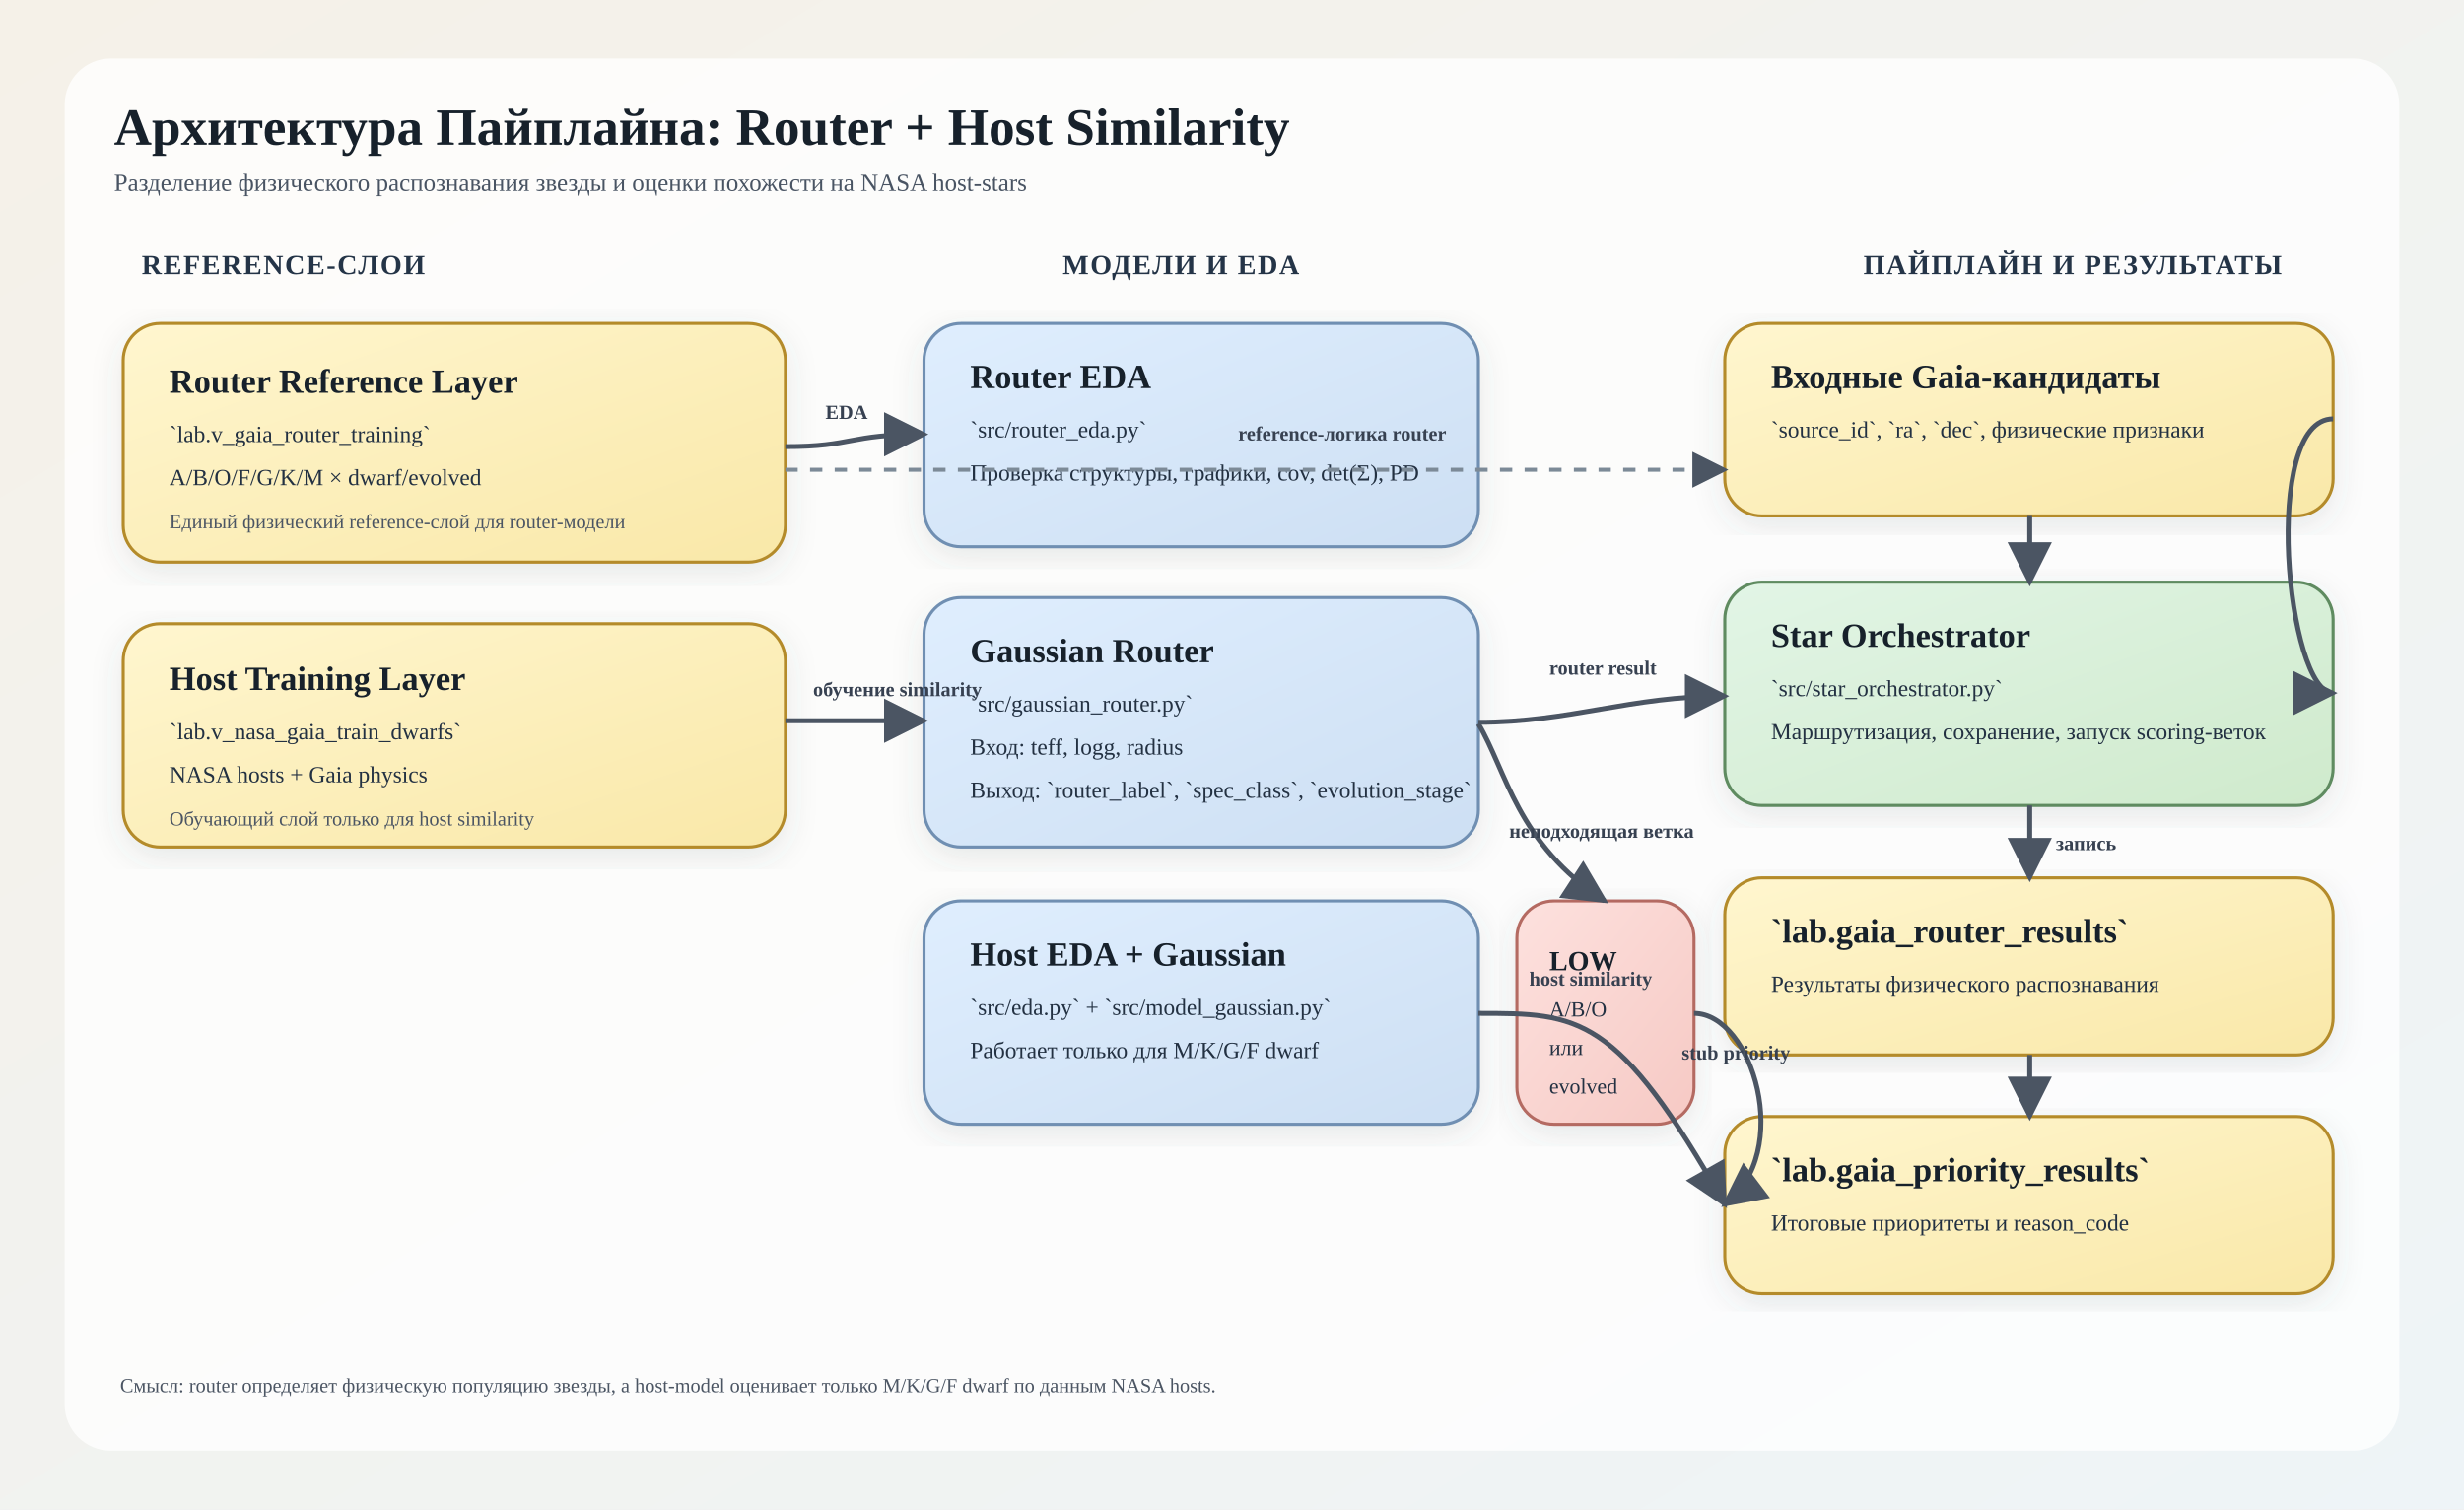
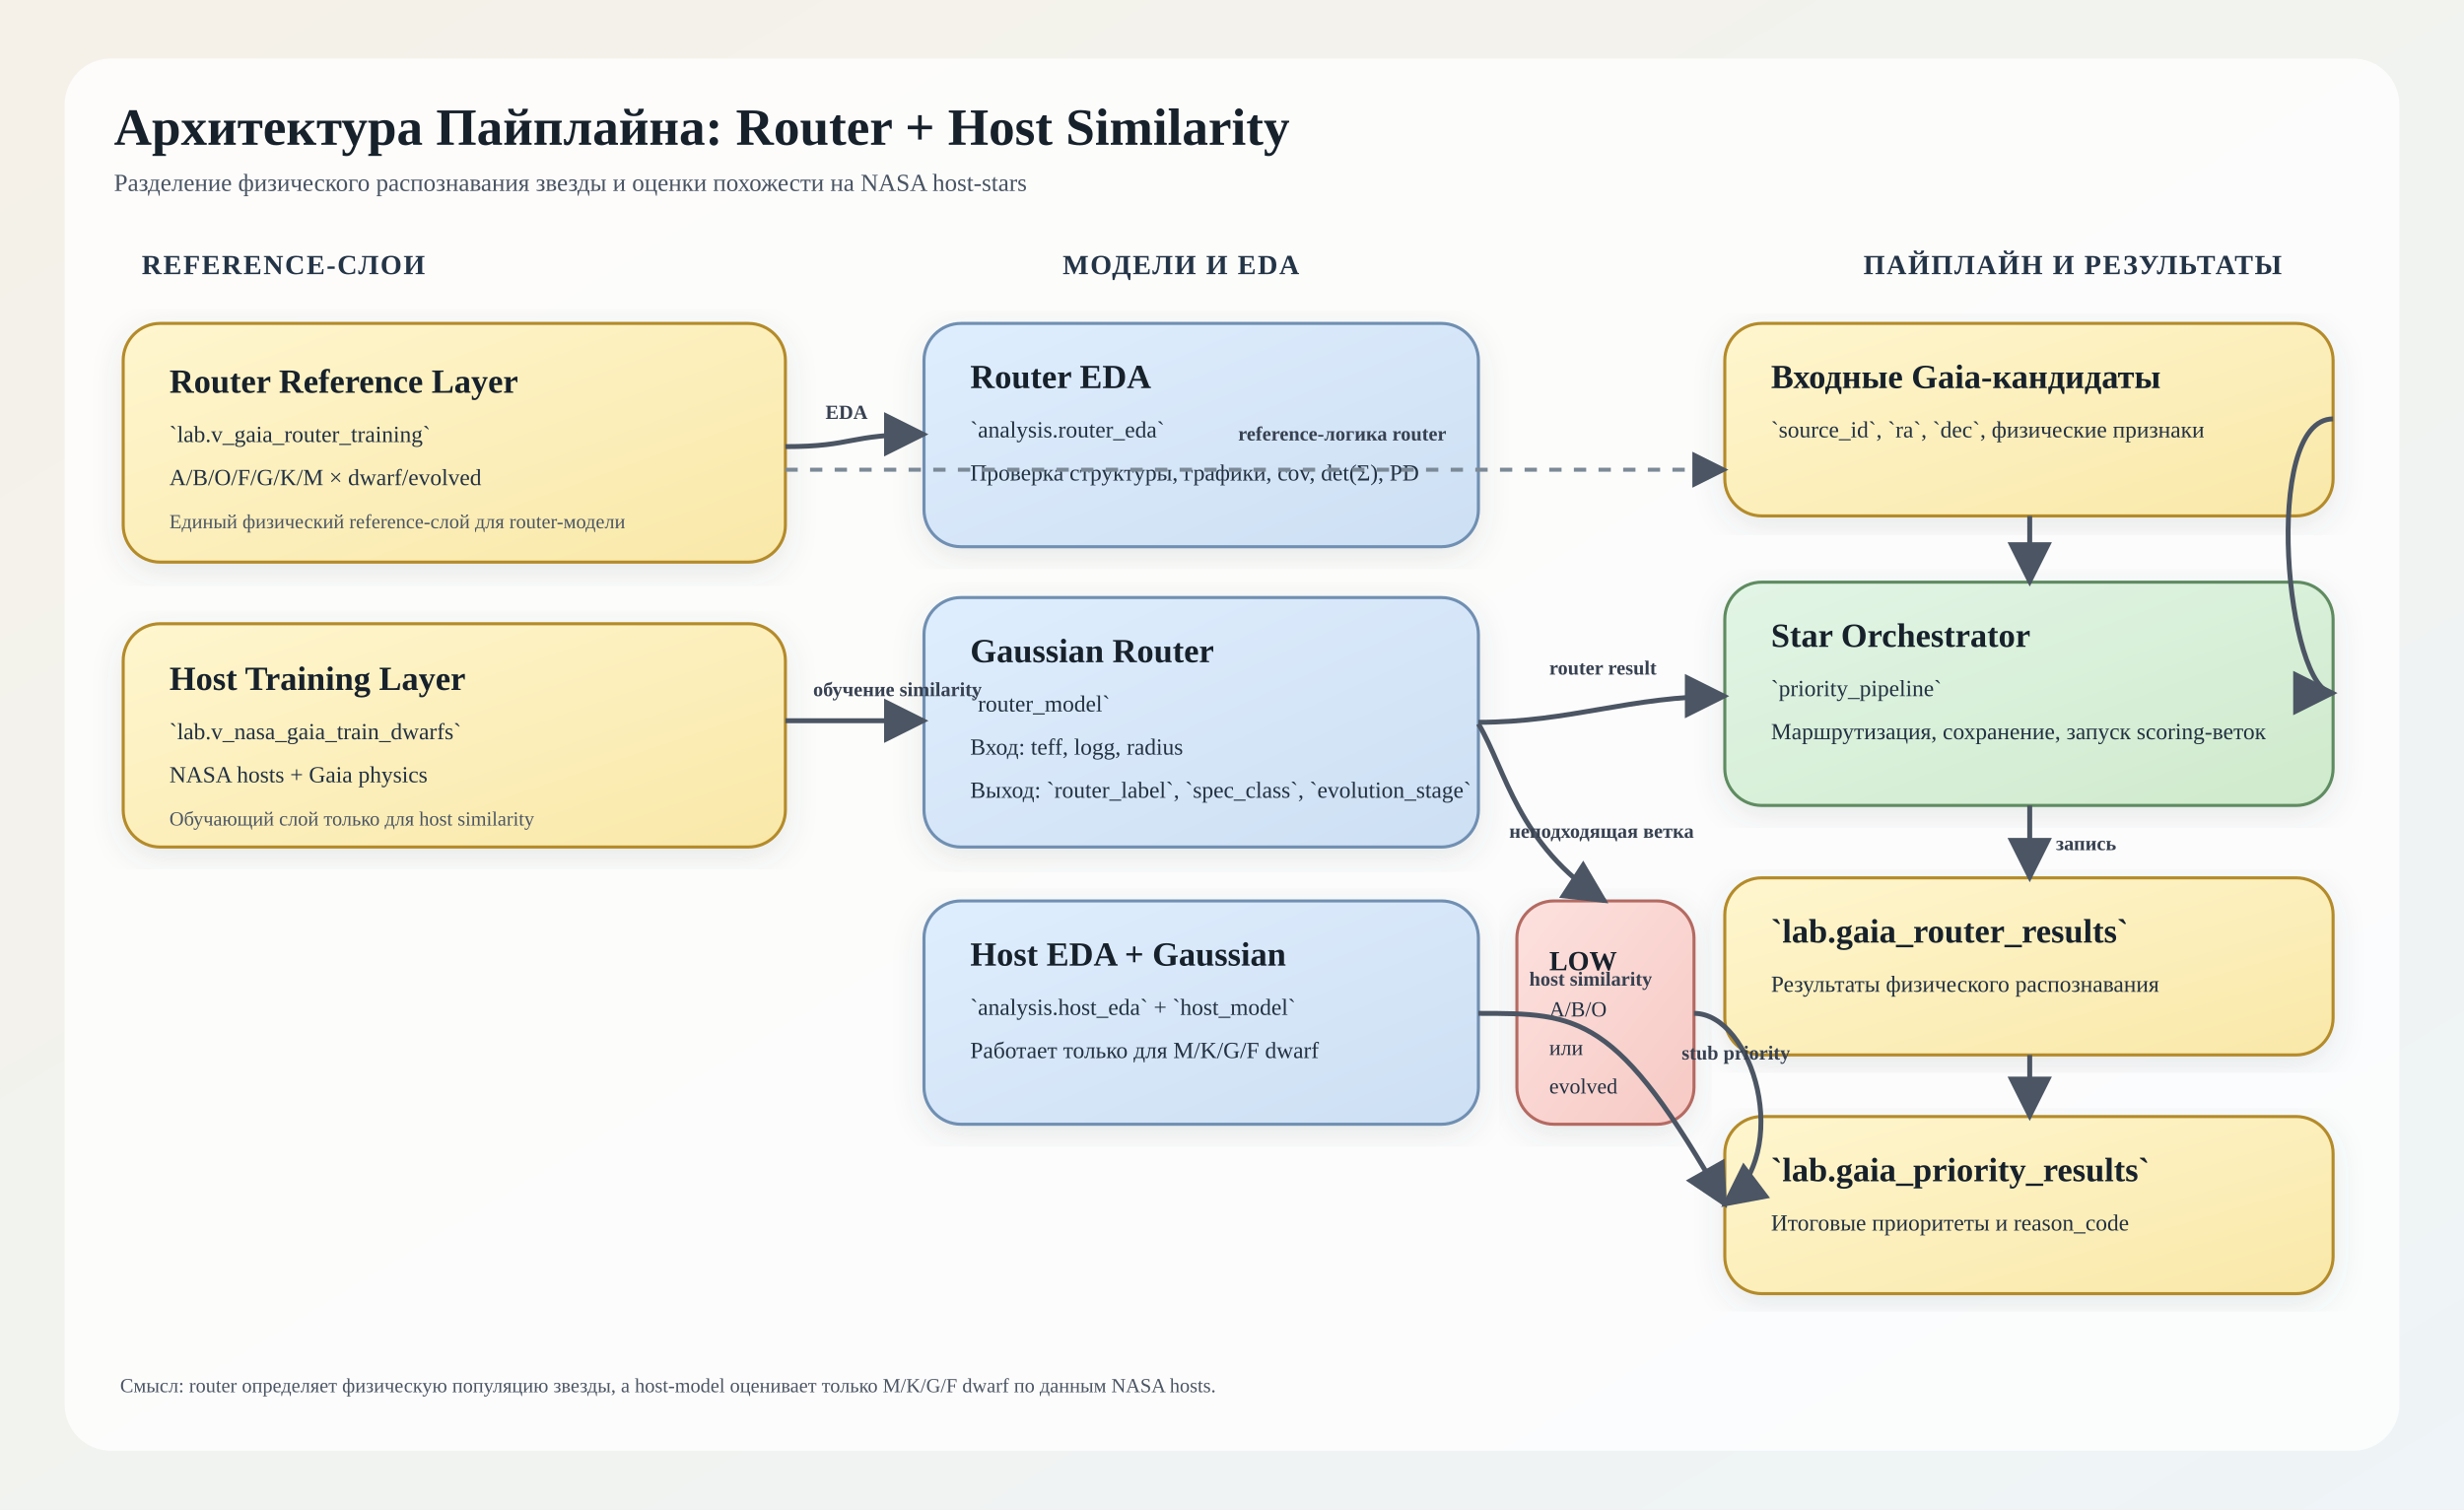
<svg xmlns="http://www.w3.org/2000/svg" width="1600" height="980" viewBox="0 0 1600 980" role="img" aria-labelledby="title desc">
  <defs>
    <linearGradient id="bgA" x1="0" y1="0" x2="1" y2="1">
      <stop offset="0%" stop-color="#f5f1e8" />
      <stop offset="100%" stop-color="#eef4f7" />
    </linearGradient>
    <linearGradient id="dbA" x1="0" y1="0" x2="1" y2="1">
      <stop offset="0%" stop-color="#fff6cf" />
      <stop offset="100%" stop-color="#f9e8a8" />
    </linearGradient>
    <linearGradient id="codeA" x1="0" y1="0" x2="1" y2="1">
      <stop offset="0%" stop-color="#dfeefe" />
      <stop offset="100%" stop-color="#cddff3" />
    </linearGradient>
    <linearGradient id="pipeA" x1="0" y1="0" x2="1" y2="1">
      <stop offset="0%" stop-color="#e2f5e6" />
      <stop offset="100%" stop-color="#cfeacc" />
    </linearGradient>
    <linearGradient id="warnA" x1="0" y1="0" x2="1" y2="1">
      <stop offset="0%" stop-color="#fde1de" />
      <stop offset="100%" stop-color="#f6c9c4" />
    </linearGradient>
    <filter id="shadowA" x="-10%" y="-10%" width="120%" height="120%">
      <feDropShadow dx="0" dy="6" stdDeviation="10" flood-color="#4b5563" flood-opacity="0.12" />
    </filter>
    <marker id="arrowA" viewBox="0 0 10 10" refX="9" refY="5" markerWidth="9" markerHeight="9" orient="auto-start-reverse">
      <path d="M 0 0 L 10 5 L 0 10 z" fill="#4b5563" />
    </marker>
    <style>
      .title { font: 700 34px Georgia, 'Times New Roman', serif; fill: #17212b; }
      .subtitle { font: 400 16px Georgia, 'Times New Roman', serif; fill: #495463; }
      .box-title { font: 700 22px Georgia, 'Times New Roman', serif; fill: #17212b; }
      .box-text { font: 400 15px Georgia, 'Times New Roman', serif; fill: #233142; }
      .small { font: 400 13px Georgia, 'Times New Roman', serif; fill: #4b5563; }
      .section { font: 700 18px Georgia, 'Times New Roman', serif; fill: #243447; letter-spacing: 1px; }
      .arrow-label { font: 600 13px Georgia, 'Times New Roman', serif; fill: #374151; }
    </style>
  </defs>
  <rect x="0" y="0" width="1600" height="980" fill="url(#bgA)" />
  <rect x="42" y="38" width="1516" height="904" rx="30" fill="#ffffff" opacity="0.78" />
  <text x="74" y="94" class="title">Архитектура Пайплайна: Router + Host Similarity</text>
  <text x="74" y="124" class="subtitle">Разделение физического распознавания звезды и оценки похожести на NASA host-stars</text>
  <text x="92" y="178" class="section">REFERENCE-СЛОИ</text>
  <text x="690" y="178" class="section">МОДЕЛИ И EDA</text>
  <text x="1210" y="178" class="section">ПАЙПЛАЙН И РЕЗУЛЬТАТЫ</text>
  <rect x="80" y="210" width="430" height="155" rx="24" fill="url(#dbA)" stroke="#b48b2c" stroke-width="2" filter="url(#shadowA)" />
  <text x="110" y="255" class="box-title">Router Reference Layer</text>
  <text x="110" y="287" class="box-text">`lab.v_gaia_router_training`</text>
  <text x="110" y="315" class="box-text">A/B/O/F/G/K/M × dwarf/evolved</text>
  <text x="110" y="343" class="small">Единый физический reference-слой для router-модели</text>
  <rect x="80" y="405" width="430" height="145" rx="24" fill="url(#dbA)" stroke="#b48b2c" stroke-width="2" filter="url(#shadowA)" />
  <text x="110" y="448" class="box-title">Host Training Layer</text>
  <text x="110" y="480" class="box-text">`lab.v_nasa_gaia_train_dwarfs`</text>
  <text x="110" y="508" class="box-text">NASA hosts + Gaia physics</text>
  <text x="110" y="536" class="small">Обучающий слой только для host similarity</text>
  <rect x="600" y="210" width="360" height="145" rx="24" fill="url(#codeA)" stroke="#6f8fb2" stroke-width="2" filter="url(#shadowA)" />
  <text x="630" y="252" class="box-title">Router EDA</text>
-   <text x="630" y="284" class="box-text">`src/router_eda.py`</text>
+   <text x="630" y="284" class="box-text">`analysis.router_eda`</text>
  <text x="630" y="312" class="box-text">Проверка структуры, графики, cov, det(Σ), PD</text>
  <rect x="600" y="388" width="360" height="162" rx="24" fill="url(#codeA)" stroke="#6f8fb2" stroke-width="2" filter="url(#shadowA)" />
  <text x="630" y="430" class="box-title">Gaussian Router</text>
-   <text x="630" y="462" class="box-text">`src/gaussian_router.py`</text>
+   <text x="630" y="462" class="box-text">`router_model`</text>
  <text x="630" y="490" class="box-text">Вход: teff, logg, radius</text>
  <text x="630" y="518" class="box-text">Выход: `router_label`, `spec_class`, `evolution_stage`</text>
  <rect x="600" y="585" width="360" height="145" rx="24" fill="url(#codeA)" stroke="#6f8fb2" stroke-width="2" filter="url(#shadowA)" />
  <text x="630" y="627" class="box-title">Host EDA + Gaussian</text>
-   <text x="630" y="659" class="box-text">`src/eda.py` + `src/model_gaussian.py`</text>
+   <text x="630" y="659" class="box-text">`analysis.host_eda` + `host_model`</text>
  <text x="630" y="687" class="box-text">Работает только для M/K/G/F dwarf</text>
  <rect x="1120" y="210" width="395" height="125" rx="24" fill="url(#dbA)" stroke="#b48b2c" stroke-width="2" filter="url(#shadowA)" />
  <text x="1150" y="252" class="box-title">Входные Gaia-кандидаты</text>
  <text x="1150" y="284" class="box-text">`source_id`, `ra`, `dec`, физические признаки</text>
  <rect x="1120" y="378" width="395" height="145" rx="24" fill="url(#pipeA)" stroke="#5f8b61" stroke-width="2" filter="url(#shadowA)" />
  <text x="1150" y="420" class="box-title">Star Orchestrator</text>
-   <text x="1150" y="452" class="box-text">`src/star_orchestrator.py`</text>
+   <text x="1150" y="452" class="box-text">`priority_pipeline`</text>
  <text x="1150" y="480" class="box-text">Маршрутизация, сохранение, запуск scoring-веток</text>
  <rect x="1120" y="570" width="395" height="115" rx="24" fill="url(#dbA)" stroke="#b48b2c" stroke-width="2" filter="url(#shadowA)" />
  <text x="1150" y="612" class="box-title">`lab.gaia_router_results`</text>
  <text x="1150" y="644" class="box-text">Результаты физического распознавания</text>
  <rect x="1120" y="725" width="395" height="115" rx="24" fill="url(#dbA)" stroke="#b48b2c" stroke-width="2" filter="url(#shadowA)" />
  <text x="1150" y="767" class="box-title">`lab.gaia_priority_results`</text>
  <text x="1150" y="799" class="box-text">Итоговые приоритеты и reason_code</text>
  <rect x="985" y="585" width="115" height="145" rx="24" fill="url(#warnA)" stroke="#b46b62" stroke-width="2" filter="url(#shadowA)" />
  <text x="1006" y="630" class="box-title" style="font-size:18px;">LOW</text>
  <text x="1006" y="660" class="box-text" style="font-size:14px;">A/B/O</text>
  <text x="1006" y="685" class="box-text" style="font-size:14px;">или</text>
  <text x="1006" y="710" class="box-text" style="font-size:14px;">evolved</text>
  <path d="M 510 290 C 555 290, 550 282, 600 282" fill="none" stroke="#4b5563" stroke-width="3.2" marker-end="url(#arrowA)" />
  <text x="536" y="272" class="arrow-label">EDA</text>
  <path d="M 510 468 C 560 468, 555 468, 600 468" fill="none" stroke="#4b5563" stroke-width="3.2" marker-end="url(#arrowA)" />
  <text x="528" y="452" class="arrow-label">обучение similarity</text>
  <path d="M 510 305 C 710 305, 885 305, 1120 305" fill="none" stroke="#7c8a97" stroke-width="2.6" stroke-dasharray="8 8" marker-end="url(#arrowA)" />
  <text x="804" y="286" class="arrow-label">reference-логика router</text>
  <path d="M 1515 272 C 1468 272, 1485 450, 1515 450" fill="none" stroke="#4b5563" stroke-width="3.2" marker-end="url(#arrowA)" />
  <path d="M 1318 335 C 1318 350, 1318 356, 1318 378" fill="none" stroke="#4b5563" stroke-width="3.2" marker-end="url(#arrowA)" />
  <path d="M 960 469 C 1020 469, 1058 452, 1120 452" fill="none" stroke="#4b5563" stroke-width="3.2" marker-end="url(#arrowA)" />
  <text x="1006" y="438" class="arrow-label">router result</text>
  <path d="M 1318 523 C 1318 540, 1318 548, 1318 570" fill="none" stroke="#4b5563" stroke-width="3.2" marker-end="url(#arrowA)" />
  <text x="1335" y="552" class="arrow-label">запись</text>
  <path d="M 960 470 C 978 500, 985 548, 1042 585" fill="none" stroke="#4b5563" stroke-width="3.2" marker-end="url(#arrowA)" />
  <text x="980" y="544" class="arrow-label">неподходящая ветка</text>
  <path d="M 960 658 C 1025 658, 1050 658, 1120 782" fill="none" stroke="#4b5563" stroke-width="3.2" marker-end="url(#arrowA)" />
  <text x="993" y="640" class="arrow-label">host similarity</text>
  <path d="M 1100 658 C 1138 658, 1165 748, 1120 782" fill="none" stroke="#4b5563" stroke-width="3.2" marker-end="url(#arrowA)" />
  <text x="1092" y="688" class="arrow-label">stub priority</text>
  <path d="M 1318 685 C 1318 704, 1318 707, 1318 725" fill="none" stroke="#4b5563" stroke-width="3.2" marker-end="url(#arrowA)" />
  <text x="78" y="904" class="small">Смысл: router определяет физическую популяцию звезды, а host-model оценивает только M/K/G/F dwarf по данным NASA hosts.</text>
</svg>
